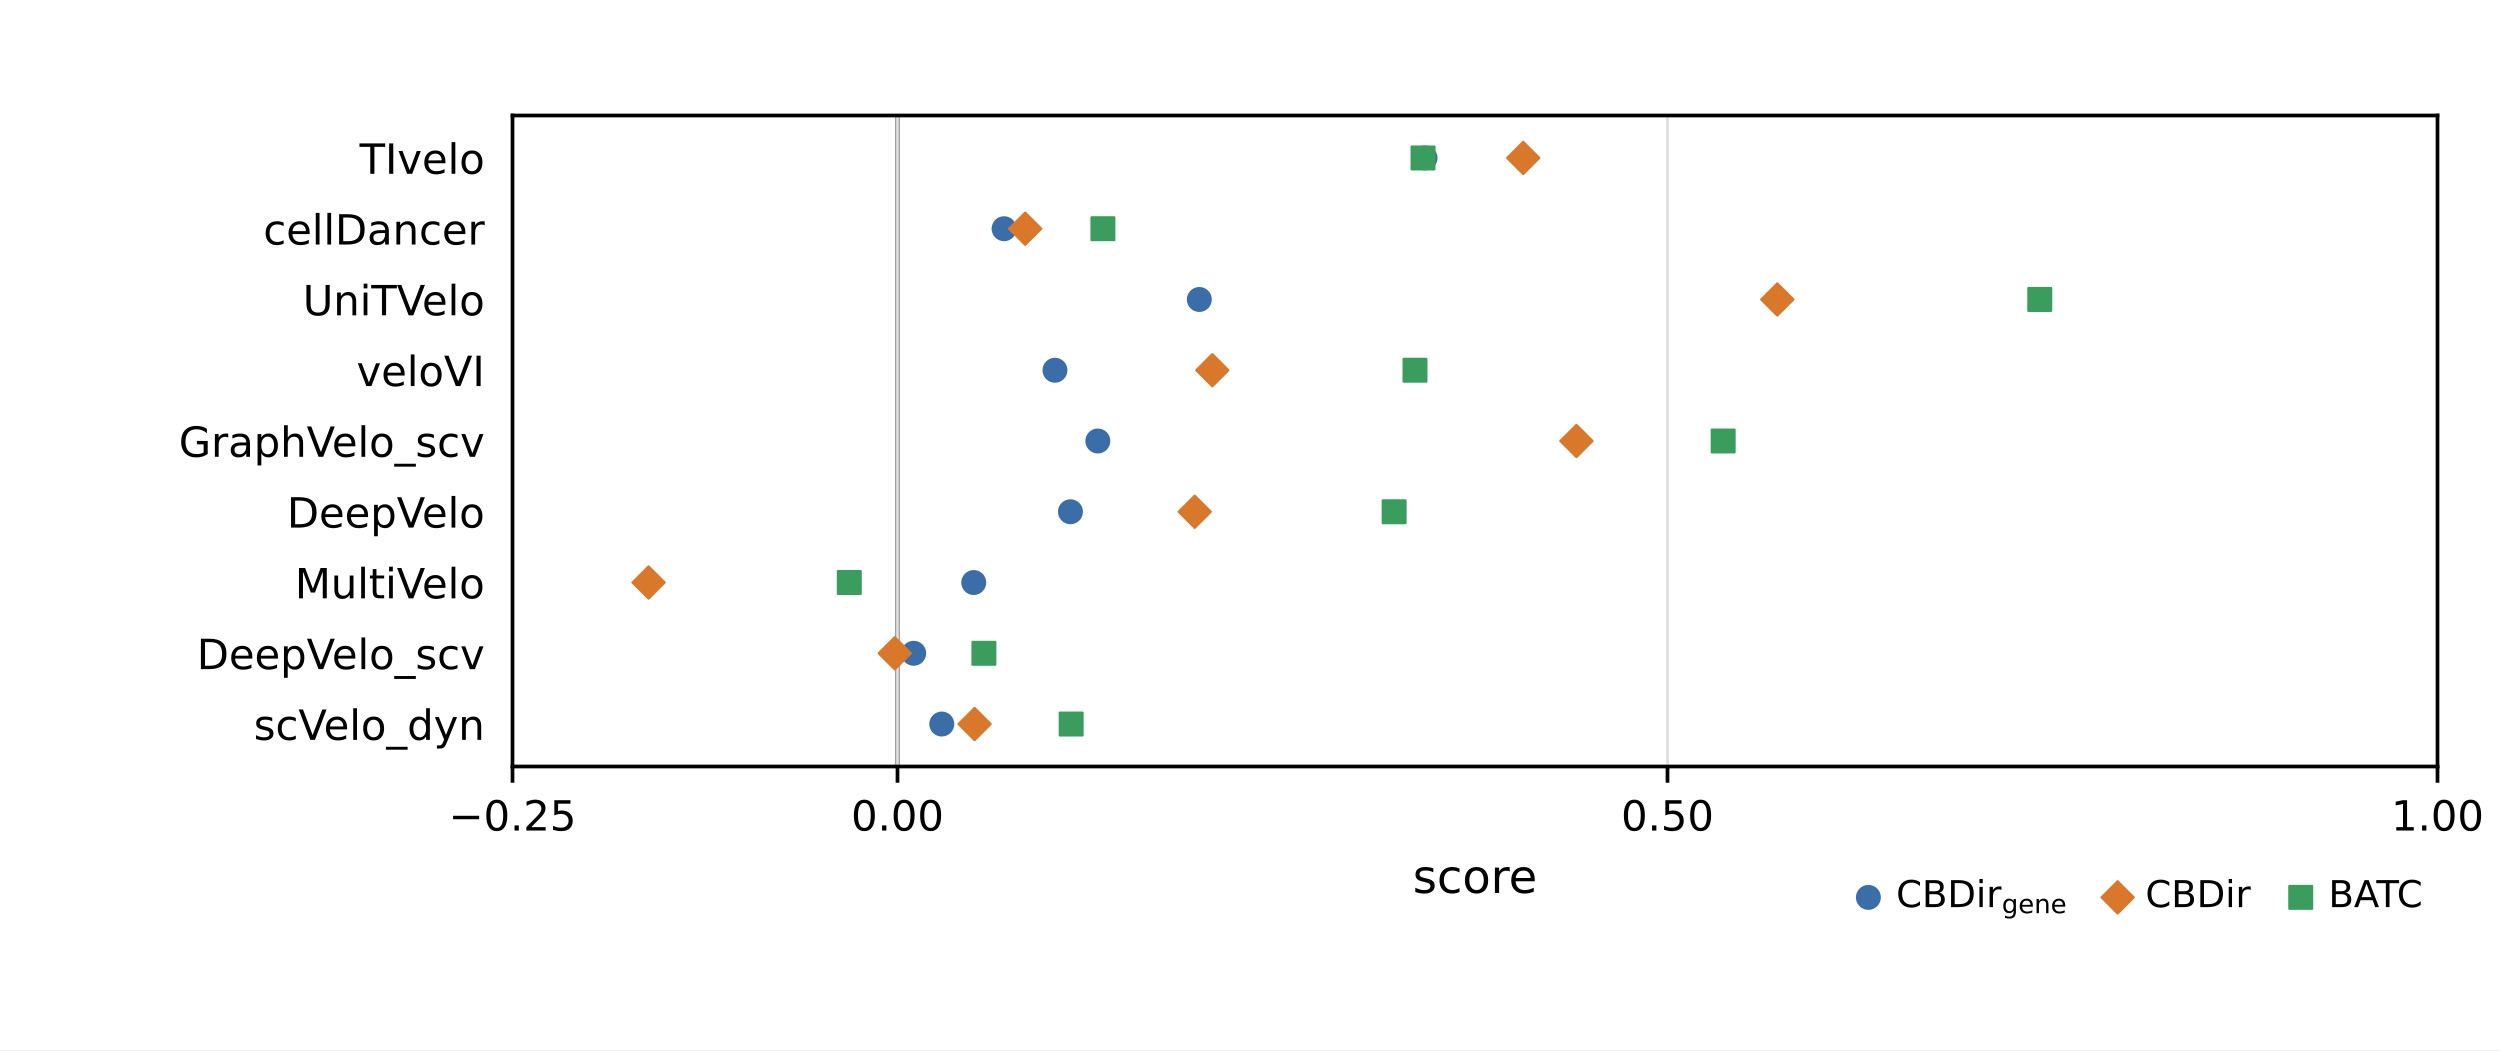
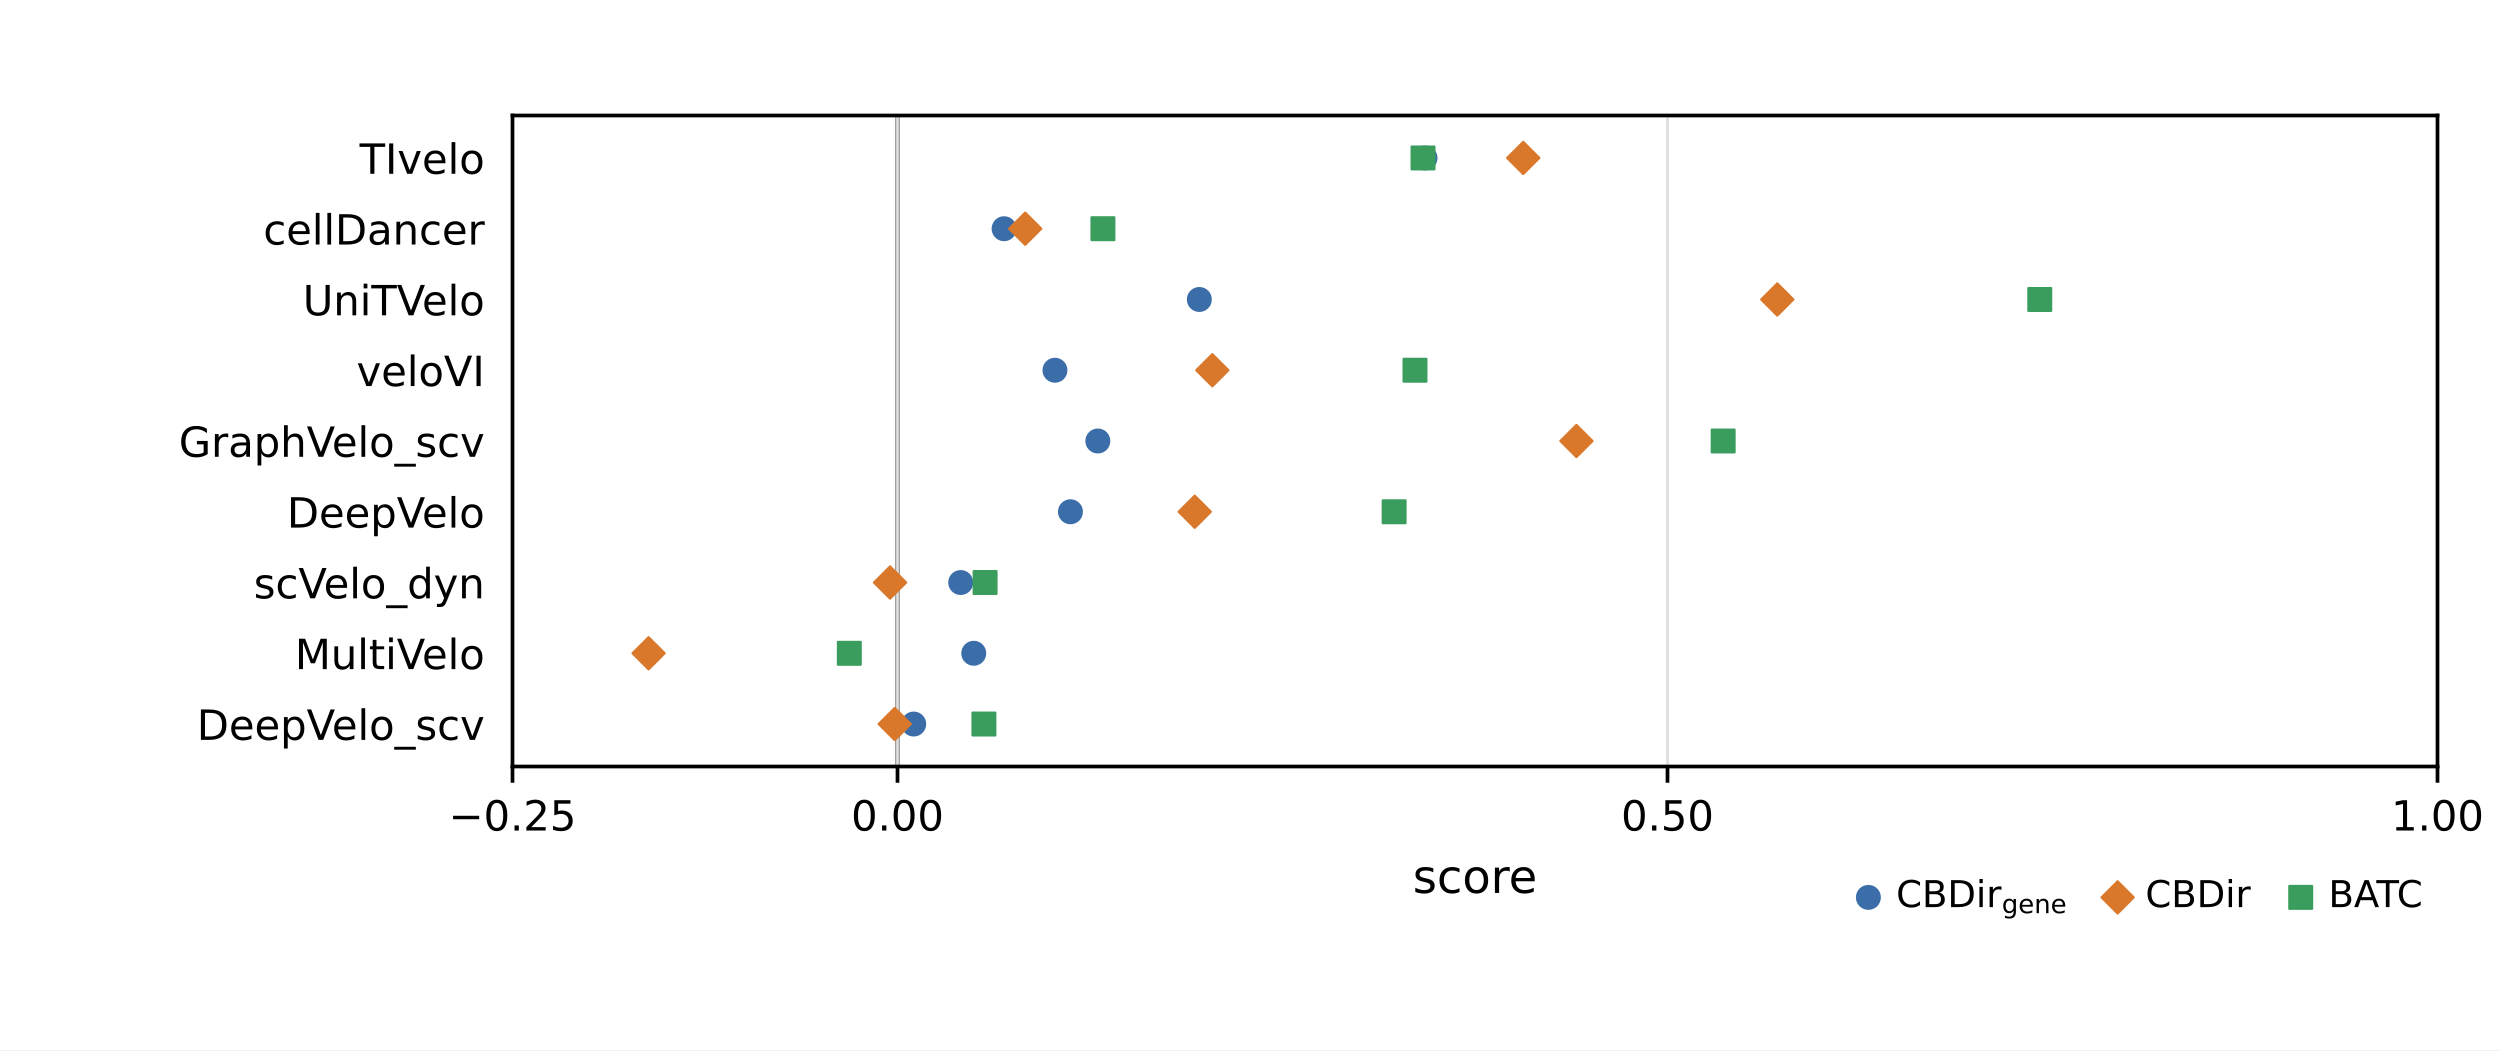
<svg xmlns="http://www.w3.org/2000/svg" xmlns:xlink="http://www.w3.org/1999/xlink" width="540pt" height="226.8pt" viewBox="0 0 540 226.8" version="1.1">
  <defs>
    <style type="text/css">*{stroke-linejoin: round; stroke-linecap: butt}</style>
  </defs>
  <g id="figure_1">
    <g id="patch_1">
      <path d="M 0 226.8 L 540 226.8 L 540 0 L 0 0 z " style="fill: #ffffff" />
    </g>
    <g id="axes_1">
      <g id="patch_2">
        <path d="M 110.7 165.564 L 526.5 165.564 L 526.5 24.948 L 110.7 24.948 z " style="fill: #ffffff" />
      </g>
      <g id="line2d_1">
-         <path d="M 193.86 165.564 L 193.86 24.948 " clip-path="url(#pe551fcc209)" style="fill: none; stroke: #595959; stroke-width: 0.9; stroke-linecap: square" />
+         <path d="M 193.86 165.564 L 193.86 24.948 " clip-path="url(#p48a0961b2a)" style="fill: none; stroke: #595959; stroke-width: 0.9; stroke-linecap: square" />
      </g>
      <g id="matplotlib.axis_1">
        <g id="xtick_1">
          <g id="line2d_2">
-             <path d="M 110.7 165.564 L 110.7 24.948 " clip-path="url(#pe551fcc209)" style="fill: none; stroke: #dedede; stroke-width: 0.6; stroke-linecap: square" />
+             <path d="M 110.7 165.564 L 110.7 24.948 " clip-path="url(#p48a0961b2a)" style="fill: none; stroke: #dedede; stroke-width: 0.6; stroke-linecap: square" />
          </g>
          <g id="line2d_3">
            <defs>
-               <path id="m0e69c94bb0" d="M 0 0 L 0 3.5 " style="stroke: #000000; stroke-width: 0.8" />
+               <path id="mc03aa0f66e" d="M 0 0 L 0 3.5 " style="stroke: #000000; stroke-width: 0.8" />
            </defs>
            <g>
-               <use xlink:href="#m0e69c94bb0" x="110.7" y="165.564" style="stroke: #000000; stroke-width: 0.8" />
+               <use xlink:href="#mc03aa0f66e" x="110.7" y="165.564" style="stroke: #000000; stroke-width: 0.8" />
            </g>
          </g>
          <g id="text_1">
            <g transform="translate(96.90961 179.4026) scale(0.09 -0.09)">
              <defs>
                <path id="DejaVuSans-2212" d="M 678 2272 L 4684 2272 L 4684 1741 L 678 1741 L 678 2272 z " transform="scale(0.015625)" />
                <path id="DejaVuSans-30" d="M 2034 4250 Q 1547 4250 1301 3770 Q 1056 3291 1056 2328 Q 1056 1369 1301 889 Q 1547 409 2034 409 Q 2525 409 2770 889 Q 3016 1369 3016 2328 Q 3016 3291 2770 3770 Q 2525 4250 2034 4250 z M 2034 4750 Q 2819 4750 3233 4129 Q 3647 3509 3647 2328 Q 3647 1150 3233 529 Q 2819 -91 2034 -91 Q 1250 -91 836 529 Q 422 1150 422 2328 Q 422 3509 836 4129 Q 1250 4750 2034 4750 z " transform="scale(0.015625)" />
                <path id="DejaVuSans-2e" d="M 684 794 L 1344 794 L 1344 0 L 684 0 L 684 794 z " transform="scale(0.015625)" />
                <path id="DejaVuSans-32" d="M 1228 531 L 3431 531 L 3431 0 L 469 0 L 469 531 Q 828 903 1448 1529 Q 2069 2156 2228 2338 Q 2531 2678 2651 2914 Q 2772 3150 2772 3378 Q 2772 3750 2511 3984 Q 2250 4219 1831 4219 Q 1534 4219 1204 4116 Q 875 4013 500 3803 L 500 4441 Q 881 4594 1212 4672 Q 1544 4750 1819 4750 Q 2544 4750 2975 4387 Q 3406 4025 3406 3419 Q 3406 3131 3298 2873 Q 3191 2616 2906 2266 Q 2828 2175 2409 1742 Q 1991 1309 1228 531 z " transform="scale(0.015625)" />
                <path id="DejaVuSans-35" d="M 691 4666 L 3169 4666 L 3169 4134 L 1269 4134 L 1269 2991 Q 1406 3038 1543 3061 Q 1681 3084 1819 3084 Q 2600 3084 3056 2656 Q 3513 2228 3513 1497 Q 3513 744 3044 326 Q 2575 -91 1722 -91 Q 1428 -91 1123 -41 Q 819 9 494 109 L 494 744 Q 775 591 1075 516 Q 1375 441 1709 441 Q 2250 441 2565 725 Q 2881 1009 2881 1497 Q 2881 1984 2565 2268 Q 2250 2553 1709 2553 Q 1456 2553 1204 2497 Q 953 2441 691 2322 L 691 4666 z " transform="scale(0.015625)" />
              </defs>
              <use xlink:href="#DejaVuSans-2212" />
              <use xlink:href="#DejaVuSans-30" x="83.789" />
              <use xlink:href="#DejaVuSans-2e" x="147.412" />
              <use xlink:href="#DejaVuSans-32" x="179.199" />
              <use xlink:href="#DejaVuSans-35" x="242.822" />
            </g>
          </g>
        </g>
        <g id="xtick_2">
          <g id="line2d_4">
-             <path d="M 193.86 165.564 L 193.86 24.948 " clip-path="url(#pe551fcc209)" style="fill: none; stroke: #dedede; stroke-width: 0.6; stroke-linecap: square" />
+             <path d="M 193.86 165.564 L 193.86 24.948 " clip-path="url(#p48a0961b2a)" style="fill: none; stroke: #dedede; stroke-width: 0.6; stroke-linecap: square" />
          </g>
          <g id="line2d_5">
            <g>
-               <use xlink:href="#m0e69c94bb0" x="193.86" y="165.564" style="stroke: #000000; stroke-width: 0.8" />
+               <use xlink:href="#mc03aa0f66e" x="193.86" y="165.564" style="stroke: #000000; stroke-width: 0.8" />
            </g>
          </g>
          <g id="text_2">
            <g transform="translate(183.8405 179.4026) scale(0.09 -0.09)">
              <use xlink:href="#DejaVuSans-30" />
              <use xlink:href="#DejaVuSans-2e" x="63.623" />
              <use xlink:href="#DejaVuSans-30" x="95.41" />
              <use xlink:href="#DejaVuSans-30" x="159.033" />
            </g>
          </g>
        </g>
        <g id="xtick_3">
          <g id="line2d_6">
-             <path d="M 360.18 165.564 L 360.18 24.948 " clip-path="url(#pe551fcc209)" style="fill: none; stroke: #dedede; stroke-width: 0.6; stroke-linecap: square" />
+             <path d="M 360.18 165.564 L 360.18 24.948 " clip-path="url(#p48a0961b2a)" style="fill: none; stroke: #dedede; stroke-width: 0.6; stroke-linecap: square" />
          </g>
          <g id="line2d_7">
            <g>
-               <use xlink:href="#m0e69c94bb0" x="360.18" y="165.564" style="stroke: #000000; stroke-width: 0.8" />
+               <use xlink:href="#mc03aa0f66e" x="360.18" y="165.564" style="stroke: #000000; stroke-width: 0.8" />
            </g>
          </g>
          <g id="text_3">
            <g transform="translate(350.1605 179.4026) scale(0.09 -0.09)">
              <use xlink:href="#DejaVuSans-30" />
              <use xlink:href="#DejaVuSans-2e" x="63.623" />
              <use xlink:href="#DejaVuSans-35" x="95.41" />
              <use xlink:href="#DejaVuSans-30" x="159.033" />
            </g>
          </g>
        </g>
        <g id="xtick_4">
          <g id="line2d_8">
-             <path d="M 526.5 165.564 L 526.5 24.948 " clip-path="url(#pe551fcc209)" style="fill: none; stroke: #dedede; stroke-width: 0.6; stroke-linecap: square" />
+             <path d="M 526.5 165.564 L 526.5 24.948 " clip-path="url(#p48a0961b2a)" style="fill: none; stroke: #dedede; stroke-width: 0.6; stroke-linecap: square" />
          </g>
          <g id="line2d_9">
            <g>
-               <use xlink:href="#m0e69c94bb0" x="526.5" y="165.564" style="stroke: #000000; stroke-width: 0.8" />
+               <use xlink:href="#mc03aa0f66e" x="526.5" y="165.564" style="stroke: #000000; stroke-width: 0.8" />
            </g>
          </g>
          <g id="text_4">
            <g transform="translate(516.4805 179.4026) scale(0.09 -0.09)">
              <defs>
                <path id="DejaVuSans-31" d="M 794 531 L 1825 531 L 1825 4091 L 703 3866 L 703 4441 L 1819 4666 L 2450 4666 L 2450 531 L 3481 531 L 3481 0 L 794 0 L 794 531 z " transform="scale(0.015625)" />
              </defs>
              <use xlink:href="#DejaVuSans-31" />
              <use xlink:href="#DejaVuSans-2e" x="63.623" />
              <use xlink:href="#DejaVuSans-30" x="95.41" />
              <use xlink:href="#DejaVuSans-30" x="159.033" />
            </g>
          </g>
        </g>
        <g id="text_5">
          <g transform="translate(305.1672 192.8727) scale(0.1 -0.1)">
            <defs>
              <path id="DejaVuSans-73" d="M 2834 3397 L 2834 2853 Q 2591 2978 2328 3040 Q 2066 3103 1784 3103 Q 1356 3103 1142 2972 Q 928 2841 928 2578 Q 928 2378 1081 2264 Q 1234 2150 1697 2047 L 1894 2003 Q 2506 1872 2764 1633 Q 3022 1394 3022 966 Q 3022 478 2636 193 Q 2250 -91 1575 -91 Q 1294 -91 989 -36 Q 684 19 347 128 L 347 722 Q 666 556 975 473 Q 1284 391 1588 391 Q 1994 391 2212 530 Q 2431 669 2431 922 Q 2431 1156 2273 1281 Q 2116 1406 1581 1522 L 1381 1569 Q 847 1681 609 1914 Q 372 2147 372 2553 Q 372 3047 722 3315 Q 1072 3584 1716 3584 Q 2034 3584 2315 3537 Q 2597 3491 2834 3397 z " transform="scale(0.015625)" />
              <path id="DejaVuSans-63" d="M 3122 3366 L 3122 2828 Q 2878 2963 2633 3030 Q 2388 3097 2138 3097 Q 1578 3097 1268 2742 Q 959 2388 959 1747 Q 959 1106 1268 751 Q 1578 397 2138 397 Q 2388 397 2633 464 Q 2878 531 3122 666 L 3122 134 Q 2881 22 2623 -34 Q 2366 -91 2075 -91 Q 1284 -91 818 406 Q 353 903 353 1747 Q 353 2603 823 3093 Q 1294 3584 2113 3584 Q 2378 3584 2631 3529 Q 2884 3475 3122 3366 z " transform="scale(0.015625)" />
              <path id="DejaVuSans-6f" d="M 1959 3097 Q 1497 3097 1228 2736 Q 959 2375 959 1747 Q 959 1119 1226 758 Q 1494 397 1959 397 Q 2419 397 2687 759 Q 2956 1122 2956 1747 Q 2956 2369 2687 2733 Q 2419 3097 1959 3097 z M 1959 3584 Q 2709 3584 3137 3096 Q 3566 2609 3566 1747 Q 3566 888 3137 398 Q 2709 -91 1959 -91 Q 1206 -91 779 398 Q 353 888 353 1747 Q 353 2609 779 3096 Q 1206 3584 1959 3584 z " transform="scale(0.015625)" />
              <path id="DejaVuSans-72" d="M 2631 2963 Q 2534 3019 2420 3045 Q 2306 3072 2169 3072 Q 1681 3072 1420 2755 Q 1159 2438 1159 1844 L 1159 0 L 581 0 L 581 3500 L 1159 3500 L 1159 2956 Q 1341 3275 1631 3429 Q 1922 3584 2338 3584 Q 2397 3584 2469 3576 Q 2541 3569 2628 3553 L 2631 2963 z " transform="scale(0.015625)" />
              <path id="DejaVuSans-65" d="M 3597 1894 L 3597 1613 L 953 1613 Q 991 1019 1311 708 Q 1631 397 2203 397 Q 2534 397 2845 478 Q 3156 559 3463 722 L 3463 178 Q 3153 47 2828 -22 Q 2503 -91 2169 -91 Q 1331 -91 842 396 Q 353 884 353 1716 Q 353 2575 817 3079 Q 1281 3584 2069 3584 Q 2775 3584 3186 3129 Q 3597 2675 3597 1894 z M 3022 2063 Q 3016 2534 2758 2815 Q 2500 3097 2075 3097 Q 1594 3097 1305 2825 Q 1016 2553 972 2059 L 3022 2063 z " transform="scale(0.015625)" />
            </defs>
            <use xlink:href="#DejaVuSans-73" />
            <use xlink:href="#DejaVuSans-63" x="52.1" />
            <use xlink:href="#DejaVuSans-6f" x="107.08" />
            <use xlink:href="#DejaVuSans-72" x="168.262" />
            <use xlink:href="#DejaVuSans-65" x="207.125" />
          </g>
        </g>
      </g>
      <g id="matplotlib.axis_2">
        <g id="ytick_1">
          <g id="line2d_10" />
          <g id="text_6">
            <g transform="translate(77.67609 37.53791) scale(0.09 -0.09)">
              <defs>
                <path id="DejaVuSans-54" d="M -19 4666 L 3928 4666 L 3928 4134 L 2272 4134 L 2272 0 L 1638 0 L 1638 4134 L -19 4134 L -19 4666 z " transform="scale(0.015625)" />
                <path id="DejaVuSans-49" d="M 628 4666 L 1259 4666 L 1259 0 L 628 0 L 628 4666 z " transform="scale(0.015625)" />
                <path id="DejaVuSans-76" d="M 191 3500 L 800 3500 L 1894 563 L 2988 3500 L 3597 3500 L 2284 0 L 1503 0 L 191 3500 z " transform="scale(0.015625)" />
                <path id="DejaVuSans-6c" d="M 603 4863 L 1178 4863 L 1178 0 L 603 0 L 603 4863 z " transform="scale(0.015625)" />
              </defs>
              <use xlink:href="#DejaVuSans-54" />
              <use xlink:href="#DejaVuSans-49" x="61.084" />
              <use xlink:href="#DejaVuSans-76" x="90.576" />
              <use xlink:href="#DejaVuSans-65" x="149.756" />
              <use xlink:href="#DejaVuSans-6c" x="211.279" />
              <use xlink:href="#DejaVuSans-6f" x="239.062" />
            </g>
          </g>
        </g>
        <g id="ytick_2">
          <g id="line2d_11" />
          <g id="text_7">
            <g transform="translate(56.87766 52.82225) scale(0.09 -0.09)">
              <defs>
                <path id="DejaVuSans-44" d="M 1259 4147 L 1259 519 L 2022 519 Q 2988 519 3436 956 Q 3884 1394 3884 2338 Q 3884 3275 3436 3711 Q 2988 4147 2022 4147 L 1259 4147 z M 628 4666 L 1925 4666 Q 3281 4666 3915 4102 Q 4550 3538 4550 2338 Q 4550 1131 3912 565 Q 3275 0 1925 0 L 628 0 L 628 4666 z " transform="scale(0.015625)" />
                <path id="DejaVuSans-61" d="M 2194 1759 Q 1497 1759 1228 1600 Q 959 1441 959 1056 Q 959 750 1161 570 Q 1363 391 1709 391 Q 2188 391 2477 730 Q 2766 1069 2766 1631 L 2766 1759 L 2194 1759 z M 3341 1997 L 3341 0 L 2766 0 L 2766 531 Q 2569 213 2275 61 Q 1981 -91 1556 -91 Q 1019 -91 701 211 Q 384 513 384 1019 Q 384 1609 779 1909 Q 1175 2209 1959 2209 L 2766 2209 L 2766 2266 Q 2766 2663 2505 2880 Q 2244 3097 1772 3097 Q 1472 3097 1187 3025 Q 903 2953 641 2809 L 641 3341 Q 956 3463 1253 3523 Q 1550 3584 1831 3584 Q 2591 3584 2966 3190 Q 3341 2797 3341 1997 z " transform="scale(0.015625)" />
                <path id="DejaVuSans-6e" d="M 3513 2113 L 3513 0 L 2938 0 L 2938 2094 Q 2938 2591 2744 2837 Q 2550 3084 2163 3084 Q 1697 3084 1428 2787 Q 1159 2491 1159 1978 L 1159 0 L 581 0 L 581 3500 L 1159 3500 L 1159 2956 Q 1366 3272 1645 3428 Q 1925 3584 2291 3584 Q 2894 3584 3203 3211 Q 3513 2838 3513 2113 z " transform="scale(0.015625)" />
              </defs>
              <use xlink:href="#DejaVuSans-63" />
              <use xlink:href="#DejaVuSans-65" x="54.98" />
              <use xlink:href="#DejaVuSans-6c" x="116.504" />
              <use xlink:href="#DejaVuSans-6c" x="144.287" />
              <use xlink:href="#DejaVuSans-44" x="172.07" />
              <use xlink:href="#DejaVuSans-61" x="249.072" />
              <use xlink:href="#DejaVuSans-6e" x="310.352" />
              <use xlink:href="#DejaVuSans-63" x="373.73" />
              <use xlink:href="#DejaVuSans-65" x="428.711" />
              <use xlink:href="#DejaVuSans-72" x="490.234" />
            </g>
          </g>
        </g>
        <g id="ytick_3">
          <g id="line2d_12" />
          <g id="text_8">
            <g transform="translate(65.40797 68.1066) scale(0.09 -0.09)">
              <defs>
                <path id="DejaVuSans-55" d="M 556 4666 L 1191 4666 L 1191 1831 Q 1191 1081 1462 751 Q 1734 422 2344 422 Q 2950 422 3222 751 Q 3494 1081 3494 1831 L 3494 4666 L 4128 4666 L 4128 1753 Q 4128 841 3676 375 Q 3225 -91 2344 -91 Q 1459 -91 1007 375 Q 556 841 556 1753 L 556 4666 z " transform="scale(0.015625)" />
                <path id="DejaVuSans-69" d="M 603 3500 L 1178 3500 L 1178 0 L 603 0 L 603 3500 z M 603 4863 L 1178 4863 L 1178 4134 L 603 4134 L 603 4863 z " transform="scale(0.015625)" />
                <path id="DejaVuSans-56" d="M 1831 0 L 50 4666 L 709 4666 L 2188 738 L 3669 4666 L 4325 4666 L 2547 0 L 1831 0 z " transform="scale(0.015625)" />
              </defs>
              <use xlink:href="#DejaVuSans-55" />
              <use xlink:href="#DejaVuSans-6e" x="73.193" />
              <use xlink:href="#DejaVuSans-69" x="136.572" />
              <use xlink:href="#DejaVuSans-54" x="164.355" />
              <use xlink:href="#DejaVuSans-56" x="225.439" />
              <use xlink:href="#DejaVuSans-65" x="286.098" />
              <use xlink:href="#DejaVuSans-6c" x="347.621" />
              <use xlink:href="#DejaVuSans-6f" x="375.404" />
            </g>
          </g>
        </g>
        <g id="ytick_4">
          <g id="line2d_13" />
          <g id="text_9">
            <g transform="translate(77.01656 83.39095) scale(0.09 -0.09)">
              <use xlink:href="#DejaVuSans-76" />
              <use xlink:href="#DejaVuSans-65" x="59.18" />
              <use xlink:href="#DejaVuSans-6c" x="120.703" />
              <use xlink:href="#DejaVuSans-6f" x="148.486" />
              <use xlink:href="#DejaVuSans-56" x="209.668" />
              <use xlink:href="#DejaVuSans-49" x="278.076" />
            </g>
          </g>
        </g>
        <g id="ytick_5">
          <g id="line2d_14" />
          <g id="text_10">
            <g transform="translate(38.62594 98.6753) scale(0.09 -0.09)">
              <defs>
                <path id="DejaVuSans-47" d="M 3809 666 L 3809 1919 L 2778 1919 L 2778 2438 L 4434 2438 L 4434 434 Q 4069 175 3628 42 Q 3188 -91 2688 -91 Q 1594 -91 976 548 Q 359 1188 359 2328 Q 359 3472 976 4111 Q 1594 4750 2688 4750 Q 3144 4750 3555 4637 Q 3966 4525 4313 4306 L 4313 3634 Q 3963 3931 3569 4081 Q 3175 4231 2741 4231 Q 1884 4231 1454 3753 Q 1025 3275 1025 2328 Q 1025 1384 1454 906 Q 1884 428 2741 428 Q 3075 428 3337 486 Q 3600 544 3809 666 z " transform="scale(0.015625)" />
                <path id="DejaVuSans-70" d="M 1159 525 L 1159 -1331 L 581 -1331 L 581 3500 L 1159 3500 L 1159 2969 Q 1341 3281 1617 3432 Q 1894 3584 2278 3584 Q 2916 3584 3314 3078 Q 3713 2572 3713 1747 Q 3713 922 3314 415 Q 2916 -91 2278 -91 Q 1894 -91 1617 61 Q 1341 213 1159 525 z M 3116 1747 Q 3116 2381 2855 2742 Q 2594 3103 2138 3103 Q 1681 3103 1420 2742 Q 1159 2381 1159 1747 Q 1159 1113 1420 752 Q 1681 391 2138 391 Q 2594 391 2855 752 Q 3116 1113 3116 1747 z " transform="scale(0.015625)" />
                <path id="DejaVuSans-68" d="M 3513 2113 L 3513 0 L 2938 0 L 2938 2094 Q 2938 2591 2744 2837 Q 2550 3084 2163 3084 Q 1697 3084 1428 2787 Q 1159 2491 1159 1978 L 1159 0 L 581 0 L 581 4863 L 1159 4863 L 1159 2956 Q 1366 3272 1645 3428 Q 1925 3584 2291 3584 Q 2894 3584 3203 3211 Q 3513 2838 3513 2113 z " transform="scale(0.015625)" />
                <path id="DejaVuSans-5f" d="M 3263 -1063 L 3263 -1509 L -63 -1509 L -63 -1063 L 3263 -1063 z " transform="scale(0.015625)" />
              </defs>
              <use xlink:href="#DejaVuSans-47" />
              <use xlink:href="#DejaVuSans-72" x="77.49" />
              <use xlink:href="#DejaVuSans-61" x="118.604" />
              <use xlink:href="#DejaVuSans-70" x="179.883" />
              <use xlink:href="#DejaVuSans-68" x="243.359" />
              <use xlink:href="#DejaVuSans-56" x="306.738" />
              <use xlink:href="#DejaVuSans-65" x="367.396" />
              <use xlink:href="#DejaVuSans-6c" x="428.92" />
              <use xlink:href="#DejaVuSans-6f" x="456.703" />
              <use xlink:href="#DejaVuSans-5f" x="517.885" />
              <use xlink:href="#DejaVuSans-73" x="567.885" />
              <use xlink:href="#DejaVuSans-63" x="619.984" />
              <use xlink:href="#DejaVuSans-76" x="674.965" />
            </g>
          </g>
        </g>
        <g id="ytick_6">
          <g id="line2d_15" />
          <g id="text_11">
            <g transform="translate(61.97672 113.9596) scale(0.09 -0.09)">
              <use xlink:href="#DejaVuSans-44" />
              <use xlink:href="#DejaVuSans-65" x="77.002" />
              <use xlink:href="#DejaVuSans-65" x="138.525" />
              <use xlink:href="#DejaVuSans-70" x="200.049" />
              <use xlink:href="#DejaVuSans-56" x="263.525" />
              <use xlink:href="#DejaVuSans-65" x="324.184" />
              <use xlink:href="#DejaVuSans-6c" x="385.707" />
              <use xlink:href="#DejaVuSans-6f" x="413.49" />
            </g>
          </g>
        </g>
        <g id="ytick_7">
          <g id="line2d_16" />
          <g id="text_12">
-             <g transform="translate(63.69797 129.244) scale(0.09 -0.09)">
+             <g transform="translate(54.81469 129.244) scale(0.09 -0.09)">
+               <defs>
+                 <path id="DejaVuSans-64" d="M 2906 2969 L 2906 4863 L 3481 4863 L 3481 0 L 2906 0 L 2906 525 Q 2725 213 2448 61 Q 2172 -91 1784 -91 Q 1150 -91 751 415 Q 353 922 353 1747 Q 353 2572 751 3078 Q 1150 3584 1784 3584 Q 2172 3584 2448 3432 Q 2725 3281 2906 2969 z M 947 1747 Q 947 1113 1208 752 Q 1469 391 1925 391 Q 2381 391 2643 752 Q 2906 1113 2906 1747 Q 2906 2381 2643 2742 Q 2381 3103 1925 3103 Q 1469 3103 1208 2742 Q 947 2381 947 1747 z " transform="scale(0.015625)" />
+                 <path id="DejaVuSans-79" d="M 2059 -325 Q 1816 -950 1584 -1140 Q 1353 -1331 966 -1331 L 506 -1331 L 506 -850 L 844 -850 Q 1081 -850 1212 -737 Q 1344 -625 1503 -206 L 1606 56 L 191 3500 L 800 3500 L 1894 763 L 2988 3500 L 3597 3500 L 2059 -325 z " transform="scale(0.015625)" />
+               </defs>
+               <use xlink:href="#DejaVuSans-73" />
+               <use xlink:href="#DejaVuSans-63" x="52.1" />
+               <use xlink:href="#DejaVuSans-56" x="107.08" />
+               <use xlink:href="#DejaVuSans-65" x="167.738" />
+               <use xlink:href="#DejaVuSans-6c" x="229.262" />
+               <use xlink:href="#DejaVuSans-6f" x="257.045" />
+               <use xlink:href="#DejaVuSans-5f" x="318.227" />
+               <use xlink:href="#DejaVuSans-64" x="368.227" />
+               <use xlink:href="#DejaVuSans-79" x="431.703" />
+               <use xlink:href="#DejaVuSans-6e" x="490.883" />
+             </g>
+           </g>
+         </g>
+         <g id="ytick_8">
+           <g id="line2d_17" />
+           <g id="text_13">
+             <g transform="translate(63.69797 144.5283) scale(0.09 -0.09)">
              <defs>
                <path id="DejaVuSans-4d" d="M 628 4666 L 1569 4666 L 2759 1491 L 3956 4666 L 4897 4666 L 4897 0 L 4281 0 L 4281 4097 L 3078 897 L 2444 897 L 1241 4097 L 1241 0 L 628 0 L 628 4666 z " transform="scale(0.015625)" />
                <path id="DejaVuSans-75" d="M 544 1381 L 544 3500 L 1119 3500 L 1119 1403 Q 1119 906 1312 657 Q 1506 409 1894 409 Q 2359 409 2629 706 Q 2900 1003 2900 1516 L 2900 3500 L 3475 3500 L 3475 0 L 2900 0 L 2900 538 Q 2691 219 2414 64 Q 2138 -91 1772 -91 Q 1169 -91 856 284 Q 544 659 544 1381 z M 1991 3584 L 1991 3584 z " transform="scale(0.015625)" />
                <path id="DejaVuSans-74" d="M 1172 4494 L 1172 3500 L 2356 3500 L 2356 3053 L 1172 3053 L 1172 1153 Q 1172 725 1289 603 Q 1406 481 1766 481 L 2356 481 L 2356 0 L 1766 0 Q 1100 0 847 248 Q 594 497 594 1153 L 594 3053 L 172 3053 L 172 3500 L 594 3500 L 594 4494 L 1172 4494 z " transform="scale(0.015625)" />
              </defs>
              <use xlink:href="#DejaVuSans-4d" />
              <use xlink:href="#DejaVuSans-75" x="86.279" />
              <use xlink:href="#DejaVuSans-6c" x="149.658" />
              <use xlink:href="#DejaVuSans-74" x="177.441" />
              <use xlink:href="#DejaVuSans-69" x="216.65" />
              <use xlink:href="#DejaVuSans-56" x="244.434" />
              <use xlink:href="#DejaVuSans-65" x="305.092" />
              <use xlink:href="#DejaVuSans-6c" x="366.615" />
              <use xlink:href="#DejaVuSans-6f" x="394.398" />
            </g>
          </g>
        </g>
-         <g id="ytick_8">
-           <g id="line2d_17" />
-           <g id="text_13">
-             <g transform="translate(42.51281 144.5283) scale(0.09 -0.09)">
+         <g id="ytick_9">
+           <g id="line2d_18" />
+           <g id="text_14">
+             <g transform="translate(42.51281 159.8127) scale(0.09 -0.09)">
              <use xlink:href="#DejaVuSans-44" />
              <use xlink:href="#DejaVuSans-65" x="77.002" />
              <use xlink:href="#DejaVuSans-65" x="138.525" />
              <use xlink:href="#DejaVuSans-70" x="200.049" />
              <use xlink:href="#DejaVuSans-56" x="263.525" />
              <use xlink:href="#DejaVuSans-65" x="324.184" />
              <use xlink:href="#DejaVuSans-6c" x="385.707" />
              <use xlink:href="#DejaVuSans-6f" x="413.49" />
              <use xlink:href="#DejaVuSans-5f" x="474.672" />
              <use xlink:href="#DejaVuSans-73" x="524.672" />
              <use xlink:href="#DejaVuSans-63" x="576.771" />
              <use xlink:href="#DejaVuSans-76" x="631.752" />
            </g>
          </g>
        </g>
-         <g id="ytick_9">
-           <g id="line2d_18" />
-           <g id="text_14">
-             <g transform="translate(54.81469 159.8127) scale(0.09 -0.09)">
-               <defs>
-                 <path id="DejaVuSans-64" d="M 2906 2969 L 2906 4863 L 3481 4863 L 3481 0 L 2906 0 L 2906 525 Q 2725 213 2448 61 Q 2172 -91 1784 -91 Q 1150 -91 751 415 Q 353 922 353 1747 Q 353 2572 751 3078 Q 1150 3584 1784 3584 Q 2172 3584 2448 3432 Q 2725 3281 2906 2969 z M 947 1747 Q 947 1113 1208 752 Q 1469 391 1925 391 Q 2381 391 2643 752 Q 2906 1113 2906 1747 Q 2906 2381 2643 2742 Q 2381 3103 1925 3103 Q 1469 3103 1208 2742 Q 947 2381 947 1747 z " transform="scale(0.015625)" />
-                 <path id="DejaVuSans-79" d="M 2059 -325 Q 1816 -950 1584 -1140 Q 1353 -1331 966 -1331 L 506 -1331 L 506 -850 L 844 -850 Q 1081 -850 1212 -737 Q 1344 -625 1503 -206 L 1606 56 L 191 3500 L 800 3500 L 1894 763 L 2988 3500 L 3597 3500 L 2059 -325 z " transform="scale(0.015625)" />
-               </defs>
-               <use xlink:href="#DejaVuSans-73" />
-               <use xlink:href="#DejaVuSans-63" x="52.1" />
-               <use xlink:href="#DejaVuSans-56" x="107.08" />
-               <use xlink:href="#DejaVuSans-65" x="167.738" />
-               <use xlink:href="#DejaVuSans-6c" x="229.262" />
-               <use xlink:href="#DejaVuSans-6f" x="257.045" />
-               <use xlink:href="#DejaVuSans-5f" x="318.227" />
-               <use xlink:href="#DejaVuSans-64" x="368.227" />
-               <use xlink:href="#DejaVuSans-79" x="431.703" />
-               <use xlink:href="#DejaVuSans-6e" x="490.883" />
-             </g>
-           </g>
-         </g>
      </g>
      <g id="patch_3">
        <path d="M 110.7 165.564 L 110.7 24.948 " style="fill: none; stroke: #000000; stroke-width: 0.8; stroke-linejoin: miter; stroke-linecap: square" />
      </g>
      <g id="patch_4">
        <path d="M 526.5 165.564 L 526.5 24.948 " style="fill: none; stroke: #000000; stroke-width: 0.8; stroke-linejoin: miter; stroke-linecap: square" />
      </g>
      <g id="patch_5">
        <path d="M 110.7 165.564 L 526.5 165.564 " style="fill: none; stroke: #000000; stroke-width: 0.8; stroke-linejoin: miter; stroke-linecap: square" />
      </g>
      <g id="patch_6">
        <path d="M 110.7 24.948 L 526.5 24.948 " style="fill: none; stroke: #000000; stroke-width: 0.8; stroke-linejoin: miter; stroke-linecap: square" />
      </g>
      <g id="PathCollection_1">
        <defs>
-           <path id="m6e5db16f8e" d="M 0 2.449 C 0.65 2.449 1.273 2.191 1.732 1.732 C 2.191 1.273 2.449 0.65 2.449 0 C 2.449 -0.65 2.191 -1.273 1.732 -1.732 C 1.273 -2.191 0.65 -2.449 0 -2.449 C -0.65 -2.449 -1.273 -2.191 -1.732 -1.732 C -2.191 -1.273 -2.449 -0.65 -2.449 0 C -2.449 0.65 -2.191 1.273 -1.732 1.732 C -1.273 2.191 -0.65 2.449 0 2.449 z " style="stroke: #3b6ea8; stroke-width: 0.5" />
+           <path id="m4df6ce96f9" d="M 0 2.449 C 0.65 2.449 1.273 2.191 1.732 1.732 C 2.191 1.273 2.449 0.65 2.449 0 C 2.449 -0.65 2.191 -1.273 1.732 -1.732 C 1.273 -2.191 0.65 -2.449 0 -2.449 C -0.65 -2.449 -1.273 -2.191 -1.732 -1.732 C -2.191 -1.273 -2.449 -0.65 -2.449 0 C -2.449 0.65 -2.191 1.273 -1.732 1.732 C -1.273 2.191 -0.65 2.449 0 2.449 z " style="stroke: #3b6ea8; stroke-width: 0.5" />
        </defs>
-         <g clip-path="url(#pe551fcc209)">
-           <use xlink:href="#m6e5db16f8e" x="307.803" y="34.119" style="fill: #3b6ea8; stroke: #3b6ea8; stroke-width: 0.5" />
-           <use xlink:href="#m6e5db16f8e" x="216.884" y="49.403" style="fill: #3b6ea8; stroke: #3b6ea8; stroke-width: 0.5" />
-           <use xlink:href="#m6e5db16f8e" x="259.056" y="64.687" style="fill: #3b6ea8; stroke: #3b6ea8; stroke-width: 0.5" />
-           <use xlink:href="#m6e5db16f8e" x="227.872" y="79.972" style="fill: #3b6ea8; stroke: #3b6ea8; stroke-width: 0.5" />
-           <use xlink:href="#m6e5db16f8e" x="237.131" y="95.256" style="fill: #3b6ea8; stroke: #3b6ea8; stroke-width: 0.5" />
-           <use xlink:href="#m6e5db16f8e" x="231.217" y="110.54" style="fill: #3b6ea8; stroke: #3b6ea8; stroke-width: 0.5" />
-           <use xlink:href="#m6e5db16f8e" x="210.329" y="125.825" style="fill: #3b6ea8; stroke: #3b6ea8; stroke-width: 0.5" />
-           <use xlink:href="#m6e5db16f8e" x="197.358" y="141.109" style="fill: #3b6ea8; stroke: #3b6ea8; stroke-width: 0.5" />
-           <use xlink:href="#m6e5db16f8e" x="203.425" y="156.393" style="fill: #3b6ea8; stroke: #3b6ea8; stroke-width: 0.5" />
+         <g clip-path="url(#p48a0961b2a)">
+           <use xlink:href="#m4df6ce96f9" x="307.803" y="34.119" style="fill: #3b6ea8; stroke: #3b6ea8; stroke-width: 0.5" />
+           <use xlink:href="#m4df6ce96f9" x="216.884" y="49.403" style="fill: #3b6ea8; stroke: #3b6ea8; stroke-width: 0.5" />
+           <use xlink:href="#m4df6ce96f9" x="259.056" y="64.687" style="fill: #3b6ea8; stroke: #3b6ea8; stroke-width: 0.5" />
+           <use xlink:href="#m4df6ce96f9" x="227.872" y="79.972" style="fill: #3b6ea8; stroke: #3b6ea8; stroke-width: 0.5" />
+           <use xlink:href="#m4df6ce96f9" x="237.131" y="95.256" style="fill: #3b6ea8; stroke: #3b6ea8; stroke-width: 0.5" />
+           <use xlink:href="#m4df6ce96f9" x="231.217" y="110.54" style="fill: #3b6ea8; stroke: #3b6ea8; stroke-width: 0.5" />
+           <use xlink:href="#m4df6ce96f9" x="207.512" y="125.825" style="fill: #3b6ea8; stroke: #3b6ea8; stroke-width: 0.5" />
+           <use xlink:href="#m4df6ce96f9" x="210.329" y="141.109" style="fill: #3b6ea8; stroke: #3b6ea8; stroke-width: 0.5" />
+           <use xlink:href="#m4df6ce96f9" x="197.358" y="156.393" style="fill: #3b6ea8; stroke: #3b6ea8; stroke-width: 0.5" />
        </g>
      </g>
      <g id="PathCollection_2">
        <defs>
-           <path id="mbfef31d092" d="M -0 3.464 L 3.464 0 L 0 -3.464 L -3.464 -0 z " style="stroke: #d9772a; stroke-width: 0.5" />
+           <path id="ma40921cbc1" d="M -0 3.464 L 3.464 0 L 0 -3.464 L -3.464 -0 z " style="stroke: #d9772a; stroke-width: 0.5" />
        </defs>
-         <g clip-path="url(#pe551fcc209)">
-           <use xlink:href="#mbfef31d092" x="329.017" y="34.119" style="fill: #d9772a; stroke: #d9772a; stroke-width: 0.5" />
-           <use xlink:href="#mbfef31d092" x="221.442" y="49.403" style="fill: #d9772a; stroke: #d9772a; stroke-width: 0.5" />
-           <use xlink:href="#mbfef31d092" x="383.892" y="64.687" style="fill: #d9772a; stroke: #d9772a; stroke-width: 0.5" />
-           <use xlink:href="#mbfef31d092" x="261.865" y="79.972" style="fill: #d9772a; stroke: #d9772a; stroke-width: 0.5" />
-           <use xlink:href="#mbfef31d092" x="340.511" y="95.256" style="fill: #d9772a; stroke: #d9772a; stroke-width: 0.5" />
-           <use xlink:href="#mbfef31d092" x="258.063" y="110.54" style="fill: #d9772a; stroke: #d9772a; stroke-width: 0.5" />
-           <use xlink:href="#mbfef31d092" x="140.093" y="125.825" style="fill: #d9772a; stroke: #d9772a; stroke-width: 0.5" />
-           <use xlink:href="#mbfef31d092" x="193.264" y="141.109" style="fill: #d9772a; stroke: #d9772a; stroke-width: 0.5" />
-           <use xlink:href="#mbfef31d092" x="210.514" y="156.393" style="fill: #d9772a; stroke: #d9772a; stroke-width: 0.5" />
+         <g clip-path="url(#p48a0961b2a)">
+           <use xlink:href="#ma40921cbc1" x="329.017" y="34.119" style="fill: #d9772a; stroke: #d9772a; stroke-width: 0.5" />
+           <use xlink:href="#ma40921cbc1" x="221.442" y="49.403" style="fill: #d9772a; stroke: #d9772a; stroke-width: 0.5" />
+           <use xlink:href="#ma40921cbc1" x="383.892" y="64.687" style="fill: #d9772a; stroke: #d9772a; stroke-width: 0.5" />
+           <use xlink:href="#ma40921cbc1" x="261.865" y="79.972" style="fill: #d9772a; stroke: #d9772a; stroke-width: 0.5" />
+           <use xlink:href="#ma40921cbc1" x="340.511" y="95.256" style="fill: #d9772a; stroke: #d9772a; stroke-width: 0.5" />
+           <use xlink:href="#ma40921cbc1" x="258.063" y="110.54" style="fill: #d9772a; stroke: #d9772a; stroke-width: 0.5" />
+           <use xlink:href="#ma40921cbc1" x="192.251" y="125.825" style="fill: #d9772a; stroke: #d9772a; stroke-width: 0.5" />
+           <use xlink:href="#ma40921cbc1" x="140.093" y="141.109" style="fill: #d9772a; stroke: #d9772a; stroke-width: 0.5" />
+           <use xlink:href="#ma40921cbc1" x="193.264" y="156.393" style="fill: #d9772a; stroke: #d9772a; stroke-width: 0.5" />
        </g>
      </g>
      <g id="PathCollection_3">
        <defs>
-           <path id="m181f20b3a9" d="M -2.449 2.449 L 2.449 2.449 L 2.449 -2.449 L -2.449 -2.449 z " style="stroke: #3a9d5d; stroke-width: 0.5" />
+           <path id="me1c1e81742" d="M -2.449 2.449 L 2.449 2.449 L 2.449 -2.449 L -2.449 -2.449 z " style="stroke: #3a9d5d; stroke-width: 0.5" />
        </defs>
-         <g clip-path="url(#pe551fcc209)">
-           <use xlink:href="#m181f20b3a9" x="307.372" y="34.119" style="fill: #3a9d5d; stroke: #3a9d5d; stroke-width: 0.5" />
-           <use xlink:href="#m181f20b3a9" x="238.229" y="49.403" style="fill: #3a9d5d; stroke: #3a9d5d; stroke-width: 0.5" />
-           <use xlink:href="#m181f20b3a9" x="440.587" y="64.687" style="fill: #3a9d5d; stroke: #3a9d5d; stroke-width: 0.5" />
-           <use xlink:href="#m181f20b3a9" x="305.636" y="79.972" style="fill: #3a9d5d; stroke: #3a9d5d; stroke-width: 0.5" />
-           <use xlink:href="#m181f20b3a9" x="372.204" y="95.256" style="fill: #3a9d5d; stroke: #3a9d5d; stroke-width: 0.5" />
-           <use xlink:href="#m181f20b3a9" x="301.132" y="110.54" style="fill: #3a9d5d; stroke: #3a9d5d; stroke-width: 0.5" />
-           <use xlink:href="#m181f20b3a9" x="183.45" y="125.825" style="fill: #3a9d5d; stroke: #3a9d5d; stroke-width: 0.5" />
-           <use xlink:href="#m181f20b3a9" x="212.522" y="141.109" style="fill: #3a9d5d; stroke: #3a9d5d; stroke-width: 0.5" />
-           <use xlink:href="#m181f20b3a9" x="231.37" y="156.393" style="fill: #3a9d5d; stroke: #3a9d5d; stroke-width: 0.5" />
+         <g clip-path="url(#p48a0961b2a)">
+           <use xlink:href="#me1c1e81742" x="307.372" y="34.119" style="fill: #3a9d5d; stroke: #3a9d5d; stroke-width: 0.5" />
+           <use xlink:href="#me1c1e81742" x="238.229" y="49.403" style="fill: #3a9d5d; stroke: #3a9d5d; stroke-width: 0.5" />
+           <use xlink:href="#me1c1e81742" x="440.587" y="64.687" style="fill: #3a9d5d; stroke: #3a9d5d; stroke-width: 0.5" />
+           <use xlink:href="#me1c1e81742" x="305.636" y="79.972" style="fill: #3a9d5d; stroke: #3a9d5d; stroke-width: 0.5" />
+           <use xlink:href="#me1c1e81742" x="372.204" y="95.256" style="fill: #3a9d5d; stroke: #3a9d5d; stroke-width: 0.5" />
+           <use xlink:href="#me1c1e81742" x="301.132" y="110.54" style="fill: #3a9d5d; stroke: #3a9d5d; stroke-width: 0.5" />
+           <use xlink:href="#me1c1e81742" x="212.781" y="125.825" style="fill: #3a9d5d; stroke: #3a9d5d; stroke-width: 0.5" />
+           <use xlink:href="#me1c1e81742" x="183.45" y="141.109" style="fill: #3a9d5d; stroke: #3a9d5d; stroke-width: 0.5" />
+           <use xlink:href="#me1c1e81742" x="212.522" y="156.393" style="fill: #3a9d5d; stroke: #3a9d5d; stroke-width: 0.5" />
        </g>
      </g>
      <g id="legend_1">
        <g id="PathCollection_4">
          <g>
-             <use xlink:href="#m6e5db16f8e" x="403.57" y="193.836" style="fill: #3b6ea8; stroke: #3b6ea8; stroke-width: 0.5" />
+             <use xlink:href="#m4df6ce96f9" x="403.57" y="193.836" style="fill: #3b6ea8; stroke: #3b6ea8; stroke-width: 0.5" />
          </g>
        </g>
        <g id="text_15">
          <g transform="translate(409.57 195.9364) scale(0.08 -0.08)">
            <defs>
              <path id="DejaVuSans-43" d="M 4122 4306 L 4122 3641 Q 3803 3938 3442 4084 Q 3081 4231 2675 4231 Q 1875 4231 1450 3742 Q 1025 3253 1025 2328 Q 1025 1406 1450 917 Q 1875 428 2675 428 Q 3081 428 3442 575 Q 3803 722 4122 1019 L 4122 359 Q 3791 134 3420 21 Q 3050 -91 2638 -91 Q 1578 -91 968 557 Q 359 1206 359 2328 Q 359 3453 968 4101 Q 1578 4750 2638 4750 Q 3056 4750 3426 4639 Q 3797 4528 4122 4306 z " transform="scale(0.015625)" />
              <path id="DejaVuSans-42" d="M 1259 2228 L 1259 519 L 2272 519 Q 2781 519 3026 730 Q 3272 941 3272 1375 Q 3272 1813 3026 2020 Q 2781 2228 2272 2228 L 1259 2228 z M 1259 4147 L 1259 2741 L 2194 2741 Q 2656 2741 2882 2914 Q 3109 3088 3109 3444 Q 3109 3797 2882 3972 Q 2656 4147 2194 4147 L 1259 4147 z M 628 4666 L 2241 4666 Q 2963 4666 3353 4366 Q 3744 4066 3744 3513 Q 3744 3084 3544 2831 Q 3344 2578 2956 2516 Q 3422 2416 3680 2098 Q 3938 1781 3938 1306 Q 3938 681 3513 340 Q 3088 0 2303 0 L 628 0 L 628 4666 z " transform="scale(0.015625)" />
              <path id="DejaVuSans-67" d="M 2906 1791 Q 2906 2416 2648 2759 Q 2391 3103 1925 3103 Q 1463 3103 1205 2759 Q 947 2416 947 1791 Q 947 1169 1205 825 Q 1463 481 1925 481 Q 2391 481 2648 825 Q 2906 1169 2906 1791 z M 3481 434 Q 3481 -459 3084 -895 Q 2688 -1331 1869 -1331 Q 1566 -1331 1297 -1286 Q 1028 -1241 775 -1147 L 775 -588 Q 1028 -725 1275 -790 Q 1522 -856 1778 -856 Q 2344 -856 2625 -561 Q 2906 -266 2906 331 L 2906 616 Q 2728 306 2450 153 Q 2172 0 1784 0 Q 1141 0 747 490 Q 353 981 353 1791 Q 353 2603 747 3093 Q 1141 3584 1784 3584 Q 2172 3584 2450 3431 Q 2728 3278 2906 2969 L 2906 3500 L 3481 3500 L 3481 434 z " transform="scale(0.015625)" />
            </defs>
            <use xlink:href="#DejaVuSans-43" transform="translate(0 0.015625)" />
            <use xlink:href="#DejaVuSans-42" transform="translate(69.82422 0.015625)" />
            <use xlink:href="#DejaVuSans-44" transform="translate(138.4277 0.015625)" />
            <use xlink:href="#DejaVuSans-69" transform="translate(215.4297 0.015625)" />
            <use xlink:href="#DejaVuSans-72" transform="translate(243.2129 0.015625)" />
            <use xlink:href="#DejaVuSans-67" transform="translate(285.2832 -16.39062) scale(0.7)" />
            <use xlink:href="#DejaVuSans-65" transform="translate(329.7168 -16.39062) scale(0.7)" />
            <use xlink:href="#DejaVuSans-6e" transform="translate(372.7832 -16.39062) scale(0.7)" />
            <use xlink:href="#DejaVuSans-65" transform="translate(417.1484 -16.39062) scale(0.7)" />
          </g>
        </g>
        <g id="PathCollection_5">
          <g>
-             <use xlink:href="#mbfef31d092" x="457.41" y="193.836" style="fill: #d9772a; stroke: #d9772a; stroke-width: 0.5" />
+             <use xlink:href="#ma40921cbc1" x="457.41" y="193.836" style="fill: #d9772a; stroke: #d9772a; stroke-width: 0.5" />
          </g>
        </g>
        <g id="text_16">
          <g transform="translate(463.41 195.9364) scale(0.08 -0.08)">
            <use xlink:href="#DejaVuSans-43" />
            <use xlink:href="#DejaVuSans-42" x="69.824" />
            <use xlink:href="#DejaVuSans-44" x="138.428" />
            <use xlink:href="#DejaVuSans-69" x="215.43" />
            <use xlink:href="#DejaVuSans-72" x="243.213" />
          </g>
        </g>
        <g id="PathCollection_6">
          <g>
-             <use xlink:href="#m181f20b3a9" x="496.956" y="193.836" style="fill: #3a9d5d; stroke: #3a9d5d; stroke-width: 0.5" />
+             <use xlink:href="#me1c1e81742" x="496.956" y="193.836" style="fill: #3a9d5d; stroke: #3a9d5d; stroke-width: 0.5" />
          </g>
        </g>
        <g id="text_17">
          <g transform="translate(502.9563 195.9364) scale(0.08 -0.08)">
            <defs>
              <path id="DejaVuSans-41" d="M 2188 4044 L 1331 1722 L 3047 1722 L 2188 4044 z M 1831 4666 L 2547 4666 L 4325 0 L 3669 0 L 3244 1197 L 1141 1197 L 716 0 L 50 0 L 1831 4666 z " transform="scale(0.015625)" />
            </defs>
            <use xlink:href="#DejaVuSans-42" />
            <use xlink:href="#DejaVuSans-41" x="68.604" />
            <use xlink:href="#DejaVuSans-54" x="129.262" />
            <use xlink:href="#DejaVuSans-43" x="184.471" />
          </g>
        </g>
      </g>
    </g>
  </g>
  <defs>
-     <clipPath id="pe551fcc209">
+     <clipPath id="p48a0961b2a">
      <rect x="110.7" y="24.948" width="415.8" height="140.616" />
    </clipPath>
  </defs>
</svg>
